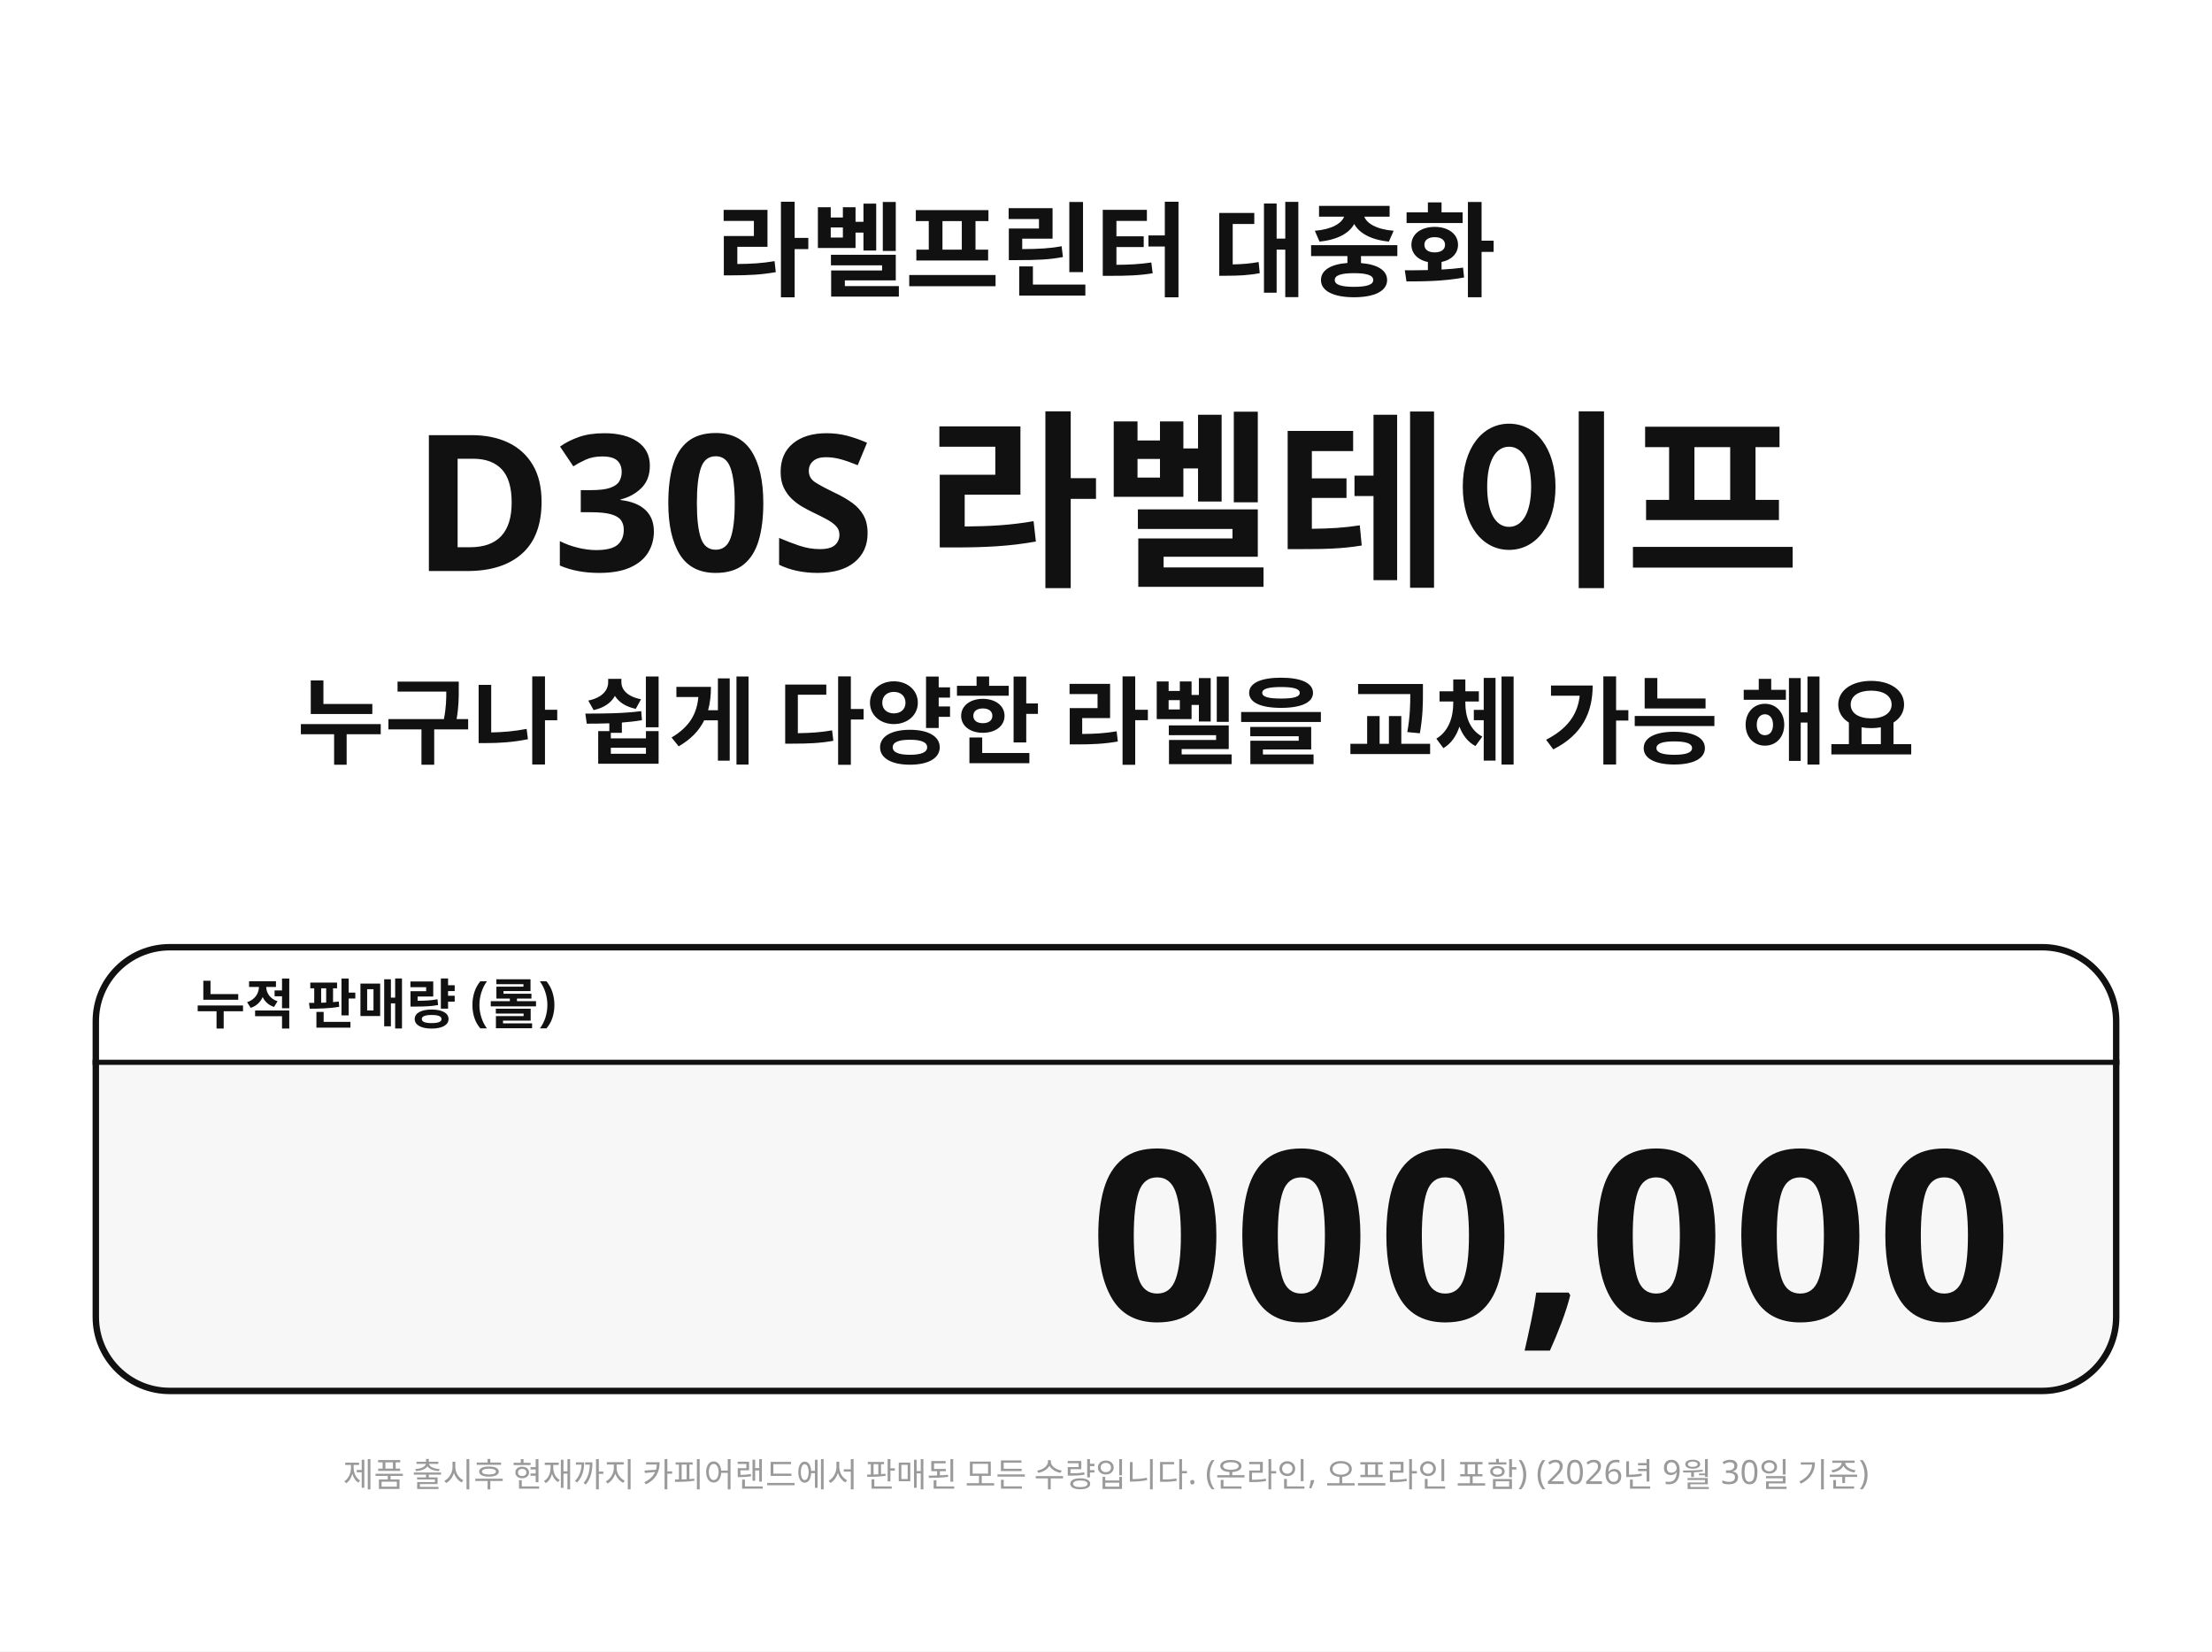
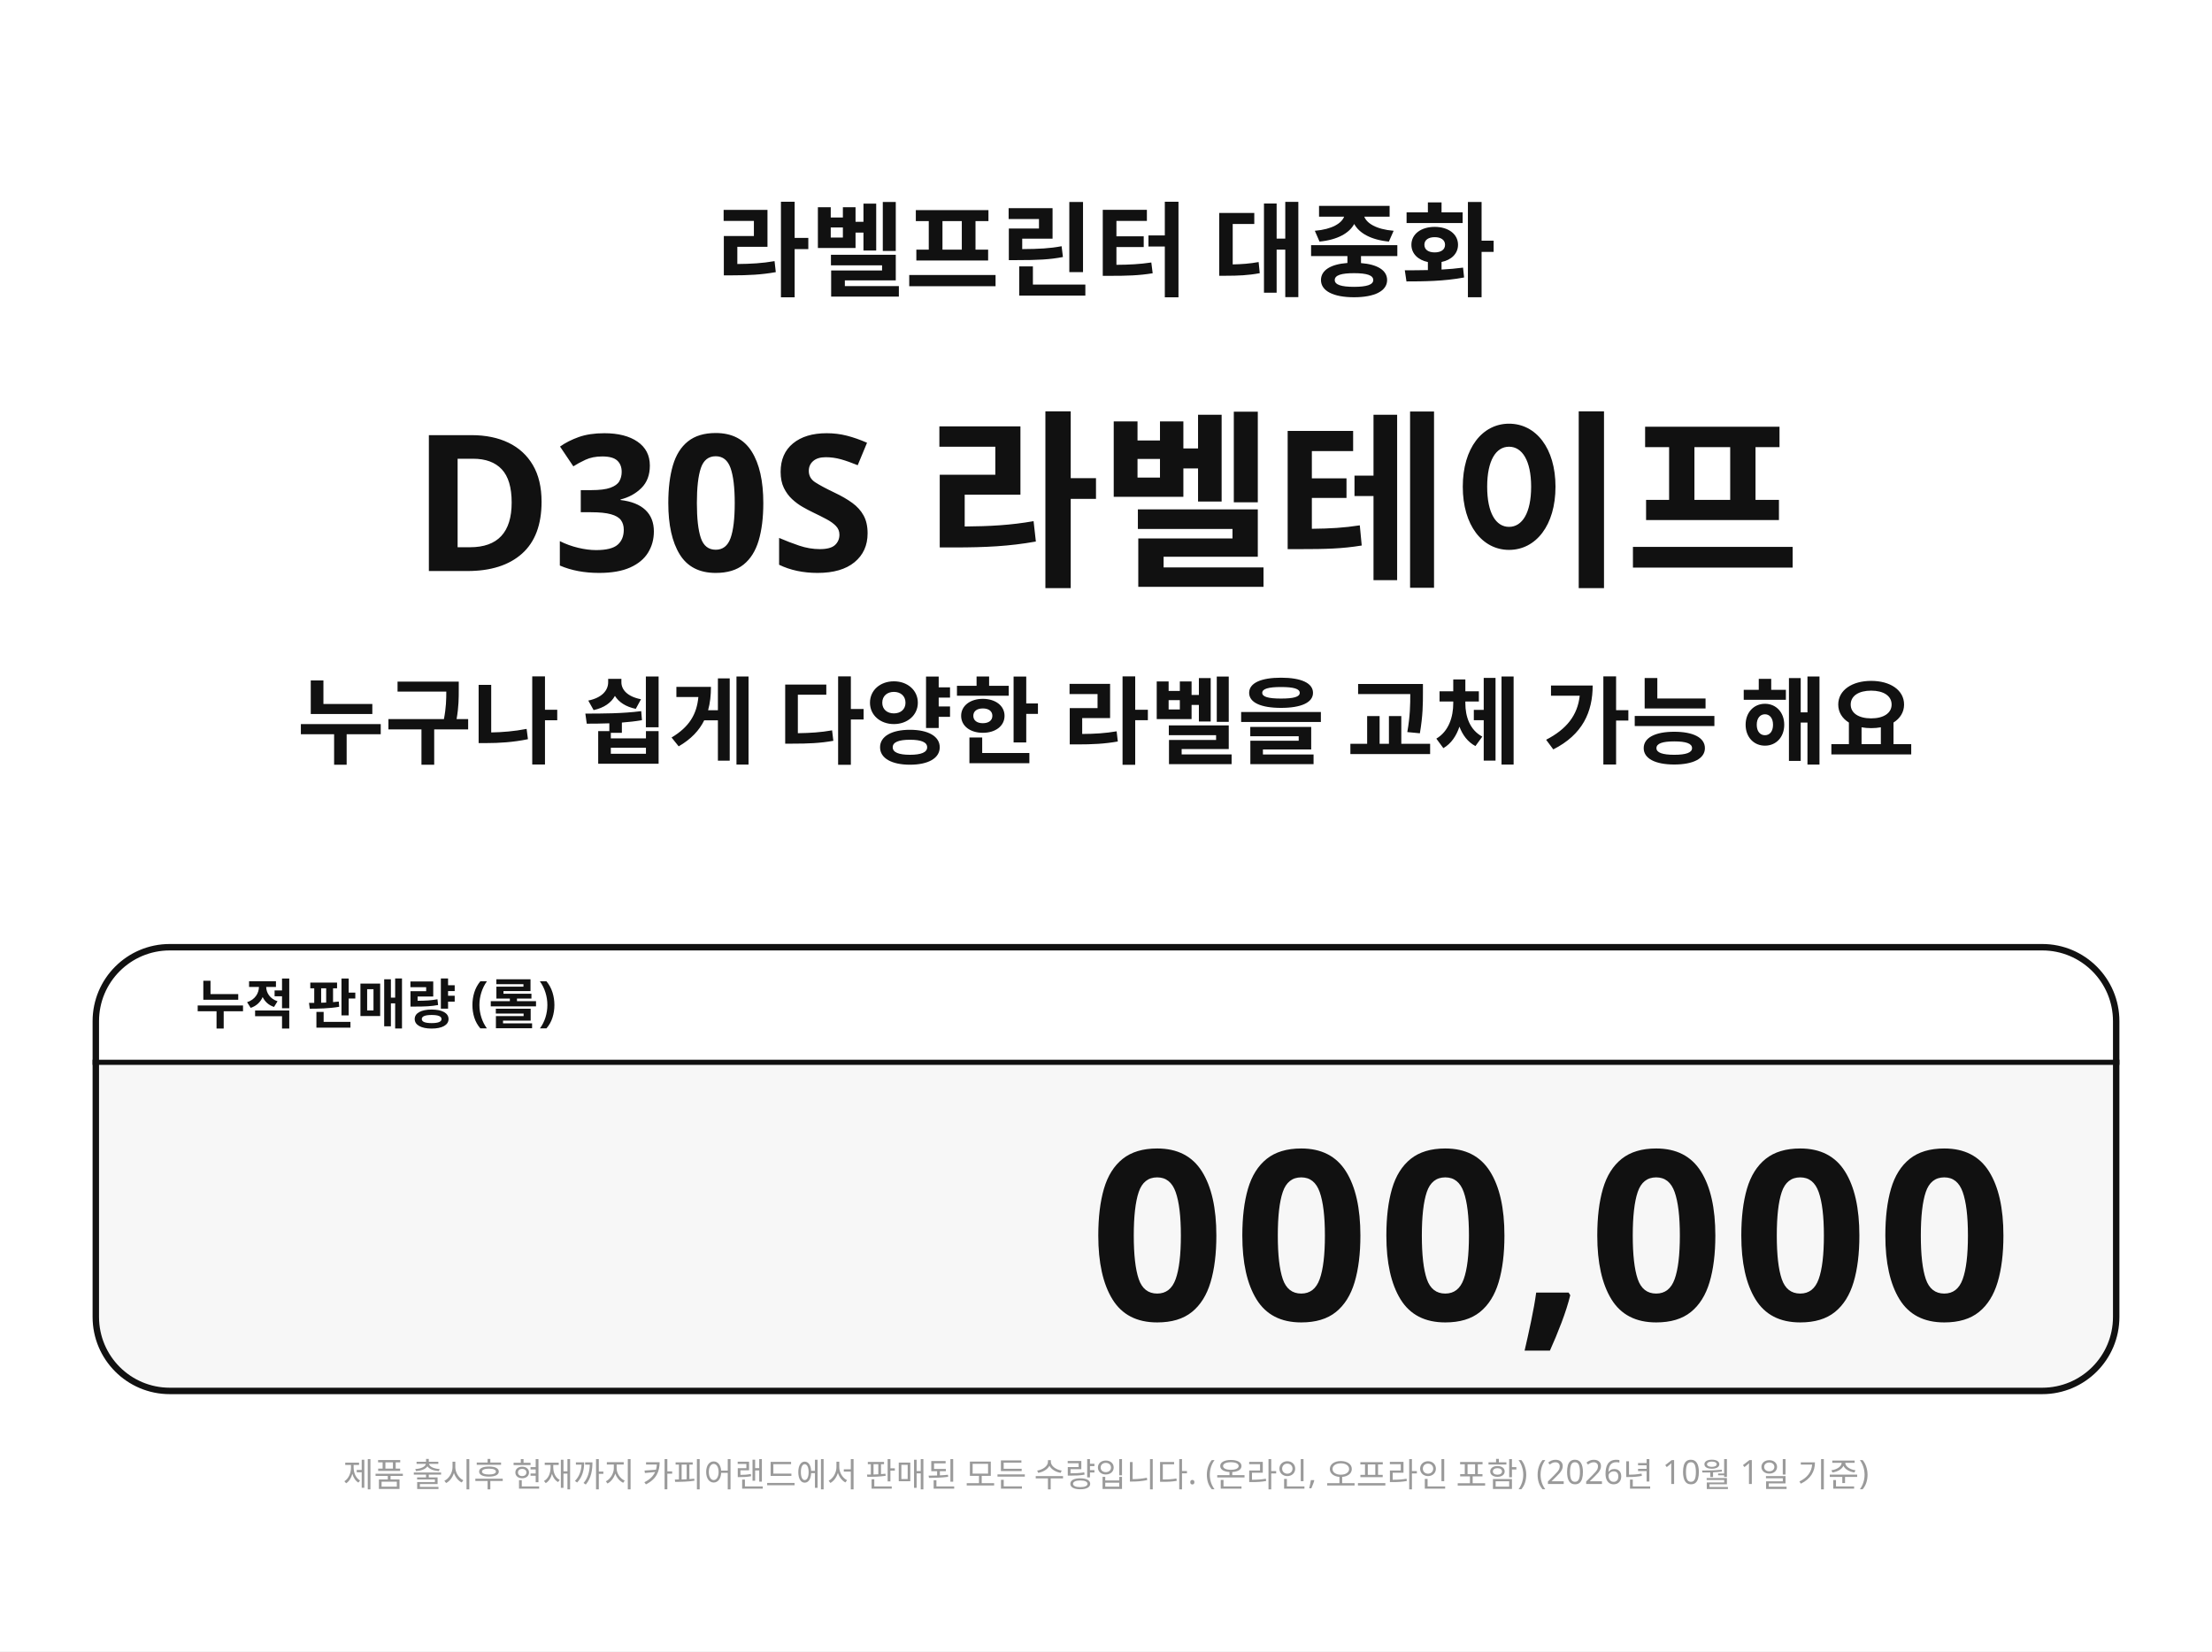
<svg xmlns="http://www.w3.org/2000/svg" width="860" height="642" viewBox="0 0 860 642" role="img">
  <defs>
    <clipPath id="odo-cell">
      <rect x="-32.0" y="-55.0" width="64" height="110" />
    </clipPath>
    <clipPath id="box-clip">
      <rect x="36" y="367" width="788" height="175" rx="30" ry="30" />
    </clipPath>
    <g id="odo">
      <text x="0" y="0" text-anchor="middle" dominant-baseline="central" font-family="'Pretendard','Malgun Gothic','Apple SD Gothic Neo',sans-serif" font-weight="900" font-size="92" fill="#111111">0</text>
      <text x="0" y="110" text-anchor="middle" dominant-baseline="central" font-family="'Pretendard','Malgun Gothic','Apple SD Gothic Neo',sans-serif" font-weight="900" font-size="92" fill="#111111">1</text>
      <text x="0" y="220" text-anchor="middle" dominant-baseline="central" font-family="'Pretendard','Malgun Gothic','Apple SD Gothic Neo',sans-serif" font-weight="900" font-size="92" fill="#111111">2</text>
      <text x="0" y="330" text-anchor="middle" dominant-baseline="central" font-family="'Pretendard','Malgun Gothic','Apple SD Gothic Neo',sans-serif" font-weight="900" font-size="92" fill="#111111">3</text>
      <text x="0" y="440" text-anchor="middle" dominant-baseline="central" font-family="'Pretendard','Malgun Gothic','Apple SD Gothic Neo',sans-serif" font-weight="900" font-size="92" fill="#111111">4</text>
      <text x="0" y="550" text-anchor="middle" dominant-baseline="central" font-family="'Pretendard','Malgun Gothic','Apple SD Gothic Neo',sans-serif" font-weight="900" font-size="92" fill="#111111">5</text>
      <text x="0" y="660" text-anchor="middle" dominant-baseline="central" font-family="'Pretendard','Malgun Gothic','Apple SD Gothic Neo',sans-serif" font-weight="900" font-size="92" fill="#111111">6</text>
      <text x="0" y="770" text-anchor="middle" dominant-baseline="central" font-family="'Pretendard','Malgun Gothic','Apple SD Gothic Neo',sans-serif" font-weight="900" font-size="92" fill="#111111">7</text>
      <text x="0" y="880" text-anchor="middle" dominant-baseline="central" font-family="'Pretendard','Malgun Gothic','Apple SD Gothic Neo',sans-serif" font-weight="900" font-size="92" fill="#111111">8</text>
      <text x="0" y="990" text-anchor="middle" dominant-baseline="central" font-family="'Pretendard','Malgun Gothic','Apple SD Gothic Neo',sans-serif" font-weight="900" font-size="92" fill="#111111">9</text>
      <text x="0" y="1100" text-anchor="middle" dominant-baseline="central" font-family="'Pretendard','Malgun Gothic','Apple SD Gothic Neo',sans-serif" font-weight="900" font-size="92" fill="#111111">0</text>
      <text x="0" y="1210" text-anchor="middle" dominant-baseline="central" font-family="'Pretendard','Malgun Gothic','Apple SD Gothic Neo',sans-serif" font-weight="900" font-size="92" fill="#111111">1</text>
      <text x="0" y="1320" text-anchor="middle" dominant-baseline="central" font-family="'Pretendard','Malgun Gothic','Apple SD Gothic Neo',sans-serif" font-weight="900" font-size="92" fill="#111111">2</text>
      <text x="0" y="1430" text-anchor="middle" dominant-baseline="central" font-family="'Pretendard','Malgun Gothic','Apple SD Gothic Neo',sans-serif" font-weight="900" font-size="92" fill="#111111">3</text>
      <text x="0" y="1540" text-anchor="middle" dominant-baseline="central" font-family="'Pretendard','Malgun Gothic','Apple SD Gothic Neo',sans-serif" font-weight="900" font-size="92" fill="#111111">4</text>
      <text x="0" y="1650" text-anchor="middle" dominant-baseline="central" font-family="'Pretendard','Malgun Gothic','Apple SD Gothic Neo',sans-serif" font-weight="900" font-size="92" fill="#111111">5</text>
      <text x="0" y="1760" text-anchor="middle" dominant-baseline="central" font-family="'Pretendard','Malgun Gothic','Apple SD Gothic Neo',sans-serif" font-weight="900" font-size="92" fill="#111111">6</text>
      <text x="0" y="1870" text-anchor="middle" dominant-baseline="central" font-family="'Pretendard','Malgun Gothic','Apple SD Gothic Neo',sans-serif" font-weight="900" font-size="92" fill="#111111">7</text>
      <text x="0" y="1980" text-anchor="middle" dominant-baseline="central" font-family="'Pretendard','Malgun Gothic','Apple SD Gothic Neo',sans-serif" font-weight="900" font-size="92" fill="#111111">8</text>
      <text x="0" y="2090" text-anchor="middle" dominant-baseline="central" font-family="'Pretendard','Malgun Gothic','Apple SD Gothic Neo',sans-serif" font-weight="900" font-size="92" fill="#111111">9</text>
      <text x="0" y="2200" text-anchor="middle" dominant-baseline="central" font-family="'Pretendard','Malgun Gothic','Apple SD Gothic Neo',sans-serif" font-weight="900" font-size="92" fill="#111111">0</text>
      <text x="0" y="2310" text-anchor="middle" dominant-baseline="central" font-family="'Pretendard','Malgun Gothic','Apple SD Gothic Neo',sans-serif" font-weight="900" font-size="92" fill="#111111">1</text>
      <text x="0" y="2420" text-anchor="middle" dominant-baseline="central" font-family="'Pretendard','Malgun Gothic','Apple SD Gothic Neo',sans-serif" font-weight="900" font-size="92" fill="#111111">2</text>
      <text x="0" y="2530" text-anchor="middle" dominant-baseline="central" font-family="'Pretendard','Malgun Gothic','Apple SD Gothic Neo',sans-serif" font-weight="900" font-size="92" fill="#111111">3</text>
      <text x="0" y="2640" text-anchor="middle" dominant-baseline="central" font-family="'Pretendard','Malgun Gothic','Apple SD Gothic Neo',sans-serif" font-weight="900" font-size="92" fill="#111111">4</text>
      <text x="0" y="2750" text-anchor="middle" dominant-baseline="central" font-family="'Pretendard','Malgun Gothic','Apple SD Gothic Neo',sans-serif" font-weight="900" font-size="92" fill="#111111">5</text>
      <text x="0" y="2860" text-anchor="middle" dominant-baseline="central" font-family="'Pretendard','Malgun Gothic','Apple SD Gothic Neo',sans-serif" font-weight="900" font-size="92" fill="#111111">6</text>
      <text x="0" y="2970" text-anchor="middle" dominant-baseline="central" font-family="'Pretendard','Malgun Gothic','Apple SD Gothic Neo',sans-serif" font-weight="900" font-size="92" fill="#111111">7</text>
      <text x="0" y="3080" text-anchor="middle" dominant-baseline="central" font-family="'Pretendard','Malgun Gothic','Apple SD Gothic Neo',sans-serif" font-weight="900" font-size="92" fill="#111111">8</text>
      <text x="0" y="3190" text-anchor="middle" dominant-baseline="central" font-family="'Pretendard','Malgun Gothic','Apple SD Gothic Neo',sans-serif" font-weight="900" font-size="92" fill="#111111">9</text>
      <text x="0" y="3300" text-anchor="middle" dominant-baseline="central" font-family="'Pretendard','Malgun Gothic','Apple SD Gothic Neo',sans-serif" font-weight="900" font-size="92" fill="#111111">0</text>
      <text x="0" y="3410" text-anchor="middle" dominant-baseline="central" font-family="'Pretendard','Malgun Gothic','Apple SD Gothic Neo',sans-serif" font-weight="900" font-size="92" fill="#111111">1</text>
      <text x="0" y="3520" text-anchor="middle" dominant-baseline="central" font-family="'Pretendard','Malgun Gothic','Apple SD Gothic Neo',sans-serif" font-weight="900" font-size="92" fill="#111111">2</text>
      <text x="0" y="3630" text-anchor="middle" dominant-baseline="central" font-family="'Pretendard','Malgun Gothic','Apple SD Gothic Neo',sans-serif" font-weight="900" font-size="92" fill="#111111">3</text>
      <text x="0" y="3740" text-anchor="middle" dominant-baseline="central" font-family="'Pretendard','Malgun Gothic','Apple SD Gothic Neo',sans-serif" font-weight="900" font-size="92" fill="#111111">4</text>
      <text x="0" y="3850" text-anchor="middle" dominant-baseline="central" font-family="'Pretendard','Malgun Gothic','Apple SD Gothic Neo',sans-serif" font-weight="900" font-size="92" fill="#111111">5</text>
      <text x="0" y="3960" text-anchor="middle" dominant-baseline="central" font-family="'Pretendard','Malgun Gothic','Apple SD Gothic Neo',sans-serif" font-weight="900" font-size="92" fill="#111111">6</text>
      <text x="0" y="4070" text-anchor="middle" dominant-baseline="central" font-family="'Pretendard','Malgun Gothic','Apple SD Gothic Neo',sans-serif" font-weight="900" font-size="92" fill="#111111">7</text>
      <text x="0" y="4180" text-anchor="middle" dominant-baseline="central" font-family="'Pretendard','Malgun Gothic','Apple SD Gothic Neo',sans-serif" font-weight="900" font-size="92" fill="#111111">8</text>
      <text x="0" y="4290" text-anchor="middle" dominant-baseline="central" font-family="'Pretendard','Malgun Gothic','Apple SD Gothic Neo',sans-serif" font-weight="900" font-size="92" fill="#111111">9</text>
      <text x="0" y="4400" text-anchor="middle" dominant-baseline="central" font-family="'Pretendard','Malgun Gothic','Apple SD Gothic Neo',sans-serif" font-weight="900" font-size="92" fill="#111111">0</text>
      <text x="0" y="4510" text-anchor="middle" dominant-baseline="central" font-family="'Pretendard','Malgun Gothic','Apple SD Gothic Neo',sans-serif" font-weight="900" font-size="92" fill="#111111">1</text>
      <text x="0" y="4620" text-anchor="middle" dominant-baseline="central" font-family="'Pretendard','Malgun Gothic','Apple SD Gothic Neo',sans-serif" font-weight="900" font-size="92" fill="#111111">2</text>
      <text x="0" y="4730" text-anchor="middle" dominant-baseline="central" font-family="'Pretendard','Malgun Gothic','Apple SD Gothic Neo',sans-serif" font-weight="900" font-size="92" fill="#111111">3</text>
      <text x="0" y="4840" text-anchor="middle" dominant-baseline="central" font-family="'Pretendard','Malgun Gothic','Apple SD Gothic Neo',sans-serif" font-weight="900" font-size="92" fill="#111111">4</text>
      <text x="0" y="4950" text-anchor="middle" dominant-baseline="central" font-family="'Pretendard','Malgun Gothic','Apple SD Gothic Neo',sans-serif" font-weight="900" font-size="92" fill="#111111">5</text>
      <text x="0" y="5060" text-anchor="middle" dominant-baseline="central" font-family="'Pretendard','Malgun Gothic','Apple SD Gothic Neo',sans-serif" font-weight="900" font-size="92" fill="#111111">6</text>
      <text x="0" y="5170" text-anchor="middle" dominant-baseline="central" font-family="'Pretendard','Malgun Gothic','Apple SD Gothic Neo',sans-serif" font-weight="900" font-size="92" fill="#111111">7</text>
      <text x="0" y="5280" text-anchor="middle" dominant-baseline="central" font-family="'Pretendard','Malgun Gothic','Apple SD Gothic Neo',sans-serif" font-weight="900" font-size="92" fill="#111111">8</text>
      <text x="0" y="5390" text-anchor="middle" dominant-baseline="central" font-family="'Pretendard','Malgun Gothic','Apple SD Gothic Neo',sans-serif" font-weight="900" font-size="92" fill="#111111">9</text>
      <text x="0" y="5500" text-anchor="middle" dominant-baseline="central" font-family="'Pretendard','Malgun Gothic','Apple SD Gothic Neo',sans-serif" font-weight="900" font-size="92" fill="#111111">0</text>
      <text x="0" y="5610" text-anchor="middle" dominant-baseline="central" font-family="'Pretendard','Malgun Gothic','Apple SD Gothic Neo',sans-serif" font-weight="900" font-size="92" fill="#111111">1</text>
      <text x="0" y="5720" text-anchor="middle" dominant-baseline="central" font-family="'Pretendard','Malgun Gothic','Apple SD Gothic Neo',sans-serif" font-weight="900" font-size="92" fill="#111111">2</text>
      <text x="0" y="5830" text-anchor="middle" dominant-baseline="central" font-family="'Pretendard','Malgun Gothic','Apple SD Gothic Neo',sans-serif" font-weight="900" font-size="92" fill="#111111">3</text>
      <text x="0" y="5940" text-anchor="middle" dominant-baseline="central" font-family="'Pretendard','Malgun Gothic','Apple SD Gothic Neo',sans-serif" font-weight="900" font-size="92" fill="#111111">4</text>
      <text x="0" y="6050" text-anchor="middle" dominant-baseline="central" font-family="'Pretendard','Malgun Gothic','Apple SD Gothic Neo',sans-serif" font-weight="900" font-size="92" fill="#111111">5</text>
      <text x="0" y="6160" text-anchor="middle" dominant-baseline="central" font-family="'Pretendard','Malgun Gothic','Apple SD Gothic Neo',sans-serif" font-weight="900" font-size="92" fill="#111111">6</text>
      <text x="0" y="6270" text-anchor="middle" dominant-baseline="central" font-family="'Pretendard','Malgun Gothic','Apple SD Gothic Neo',sans-serif" font-weight="900" font-size="92" fill="#111111">7</text>
      <text x="0" y="6380" text-anchor="middle" dominant-baseline="central" font-family="'Pretendard','Malgun Gothic','Apple SD Gothic Neo',sans-serif" font-weight="900" font-size="92" fill="#111111">8</text>
      <text x="0" y="6490" text-anchor="middle" dominant-baseline="central" font-family="'Pretendard','Malgun Gothic','Apple SD Gothic Neo',sans-serif" font-weight="900" font-size="92" fill="#111111">9</text>
      <text x="0" y="6600" text-anchor="middle" dominant-baseline="central" font-family="'Pretendard','Malgun Gothic','Apple SD Gothic Neo',sans-serif" font-weight="900" font-size="92" fill="#111111">0</text>
      <text x="0" y="6710" text-anchor="middle" dominant-baseline="central" font-family="'Pretendard','Malgun Gothic','Apple SD Gothic Neo',sans-serif" font-weight="900" font-size="92" fill="#111111">1</text>
      <text x="0" y="6820" text-anchor="middle" dominant-baseline="central" font-family="'Pretendard','Malgun Gothic','Apple SD Gothic Neo',sans-serif" font-weight="900" font-size="92" fill="#111111">2</text>
      <text x="0" y="6930" text-anchor="middle" dominant-baseline="central" font-family="'Pretendard','Malgun Gothic','Apple SD Gothic Neo',sans-serif" font-weight="900" font-size="92" fill="#111111">3</text>
      <text x="0" y="7040" text-anchor="middle" dominant-baseline="central" font-family="'Pretendard','Malgun Gothic','Apple SD Gothic Neo',sans-serif" font-weight="900" font-size="92" fill="#111111">4</text>
      <text x="0" y="7150" text-anchor="middle" dominant-baseline="central" font-family="'Pretendard','Malgun Gothic','Apple SD Gothic Neo',sans-serif" font-weight="900" font-size="92" fill="#111111">5</text>
      <text x="0" y="7260" text-anchor="middle" dominant-baseline="central" font-family="'Pretendard','Malgun Gothic','Apple SD Gothic Neo',sans-serif" font-weight="900" font-size="92" fill="#111111">6</text>
      <text x="0" y="7370" text-anchor="middle" dominant-baseline="central" font-family="'Pretendard','Malgun Gothic','Apple SD Gothic Neo',sans-serif" font-weight="900" font-size="92" fill="#111111">7</text>
      <text x="0" y="7480" text-anchor="middle" dominant-baseline="central" font-family="'Pretendard','Malgun Gothic','Apple SD Gothic Neo',sans-serif" font-weight="900" font-size="92" fill="#111111">8</text>
      <text x="0" y="7590" text-anchor="middle" dominant-baseline="central" font-family="'Pretendard','Malgun Gothic','Apple SD Gothic Neo',sans-serif" font-weight="900" font-size="92" fill="#111111">9</text>
    </g>
  </defs>
  <rect x="0" y="0" width="860" height="642" fill="#ffffff" />
  <text x="430.0" y="112" text-anchor="middle" font-family="'Pretendard','Malgun Gothic','Apple SD Gothic Neo',sans-serif" font-weight="800" font-size="40" fill="#111111">라벨프린터 대중화</text>
  <text x="430.0" y="222" text-anchor="middle" font-family="'Pretendard','Malgun Gothic','Apple SD Gothic Neo',sans-serif" font-weight="800" font-size="74" fill="#111111">D30S 라벨테이프</text>
  <text x="430.0" y="294" text-anchor="middle" font-family="'Pretendard','Malgun Gothic','Apple SD Gothic Neo',sans-serif" font-weight="700" font-size="37" fill="#111111">누구나 쉽게 다양한 라벨을 교체 가능 해요</text>
  <g clip-path="url(#box-clip)">
    <rect x="36" y="367" width="788" height="175" fill="#F7F7F7" />
    <rect x="36" y="367" width="788" height="46" fill="#ffffff" />
    <line x1="36" y1="413" x2="824" y2="413" stroke="#111111" stroke-width="2" />
  </g>
  <rect x="37.25" y="368.25" width="785.5" height="172.5" rx="28.75" ry="28.75" fill="none" stroke="#111111" stroke-width="2.5" />
  <text x="76" y="398" font-family="'Pretendard','Malgun Gothic','Apple SD Gothic Neo',sans-serif" font-weight="700" font-size="21" fill="#111111">누적 판매량 (롤)</text>
  <g transform="translate(450.00,477.50) scale(1)">
    <g clip-path="url(#odo-cell)">
      <use href="#odo">
        <animateTransform attributeName="transform" type="translate" calcMode="spline" keyTimes="0;0.186;1" keySplines="0.12 0.9 0.2 1;0 0 1 1" values="0 0;0 -2310;0 -2310" dur="6.4s" repeatCount="indefinite" />
      </use>
    </g>
  </g>
  <g transform="translate(506.00,477.50) scale(1)">
    <g clip-path="url(#odo-cell)">
      <use href="#odo">
        <animateTransform attributeName="transform" type="translate" calcMode="spline" keyTimes="0;0.223;1" keySplines="0.12 0.9 0.2 1;0 0 1 1" values="0 0;0 -3850;0 -3850" dur="6.4s" repeatCount="indefinite" />
      </use>
    </g>
  </g>
  <g transform="translate(562.00,477.50) scale(1)">
    <g clip-path="url(#odo-cell)">
      <use href="#odo">
        <animateTransform attributeName="transform" type="translate" calcMode="spline" keyTimes="0;0.260;1" keySplines="0.12 0.9 0.2 1;0 0 1 1" values="0 0;0 -5280;0 -5280" dur="6.4s" repeatCount="indefinite" />
      </use>
    </g>
  </g>
  <text x="603.00" y="477.50" text-anchor="middle" dominant-baseline="central" font-family="'Pretendard','Malgun Gothic','Apple SD Gothic Neo',sans-serif" font-weight="900" font-size="92.00" fill="#111111">,</text>
  <g transform="translate(644.00,477.50) scale(1)">
    <g clip-path="url(#odo-cell)">
      <use href="#odo">
        <animateTransform attributeName="transform" type="translate" calcMode="spline" keyTimes="0;0.297;1" keySplines="0.12 0.9 0.2 1;0 0 1 1" values="0 0;0 -5720;0 -5720" dur="6.4s" repeatCount="indefinite" />
      </use>
    </g>
  </g>
  <g transform="translate(700.00,477.50) scale(1)">
    <g clip-path="url(#odo-cell)">
      <use href="#odo">
-         <animateTransform attributeName="transform" type="translate" calcMode="spline" keyTimes="0;0.335;1" keySplines="0.12 0.9 0.2 1;0 0 1 1" values="0 0;0 -6820;0 -6820" dur="6.4s" repeatCount="indefinite" />
+         <animateTransform attributeName="transform" type="translate" calcMode="spline" keyTimes="0;0.335;1" keySplines="0.12 0.9 0.2 1;0 0 1 1" values="0 0;0 -7040;0 -7040" dur="6.4s" repeatCount="indefinite" />
      </use>
    </g>
  </g>
  <g transform="translate(756.00,477.50) scale(1)">
    <g clip-path="url(#odo-cell)">
      <use href="#odo">
-         <animateTransform attributeName="transform" type="translate" calcMode="spline" keyTimes="0;0.372;1" keySplines="0.12 0.9 0.2 1;0 0 1 1" values="0 0;0 -7260;0 -7260" dur="6.4s" repeatCount="indefinite" />
+         <animateTransform attributeName="transform" type="translate" calcMode="spline" keyTimes="0;0.372;1" keySplines="0.12 0.9 0.2 1;0 0 1 1" values="0 0;0 -6710;0 -6710" dur="6.4s" repeatCount="indefinite" />
      </use>
    </g>
  </g>
-   <text x="430.0" y="578" text-anchor="middle" font-family="'Pretendard','Malgun Gothic','Apple SD Gothic Neo',sans-serif" font-weight="400" font-size="13" fill="#9A9A9A">제품 출시후 현재까지 카피어랜드에서 판매된 모든 수량입니다. (온라인, 오프라인 포함) (2026년 9월 30일 기준)</text>
+   <text x="430.0" y="578" text-anchor="middle" font-family="'Pretendard','Malgun Gothic','Apple SD Gothic Neo',sans-serif" font-weight="400" font-size="13" fill="#9A9A9A">제품 출시후 현재까지 카피어랜드에서 판매된 모든 수량입니다. (온라인, 오프라인 포함) (2026년 10월 1일 기준)</text>
</svg>
